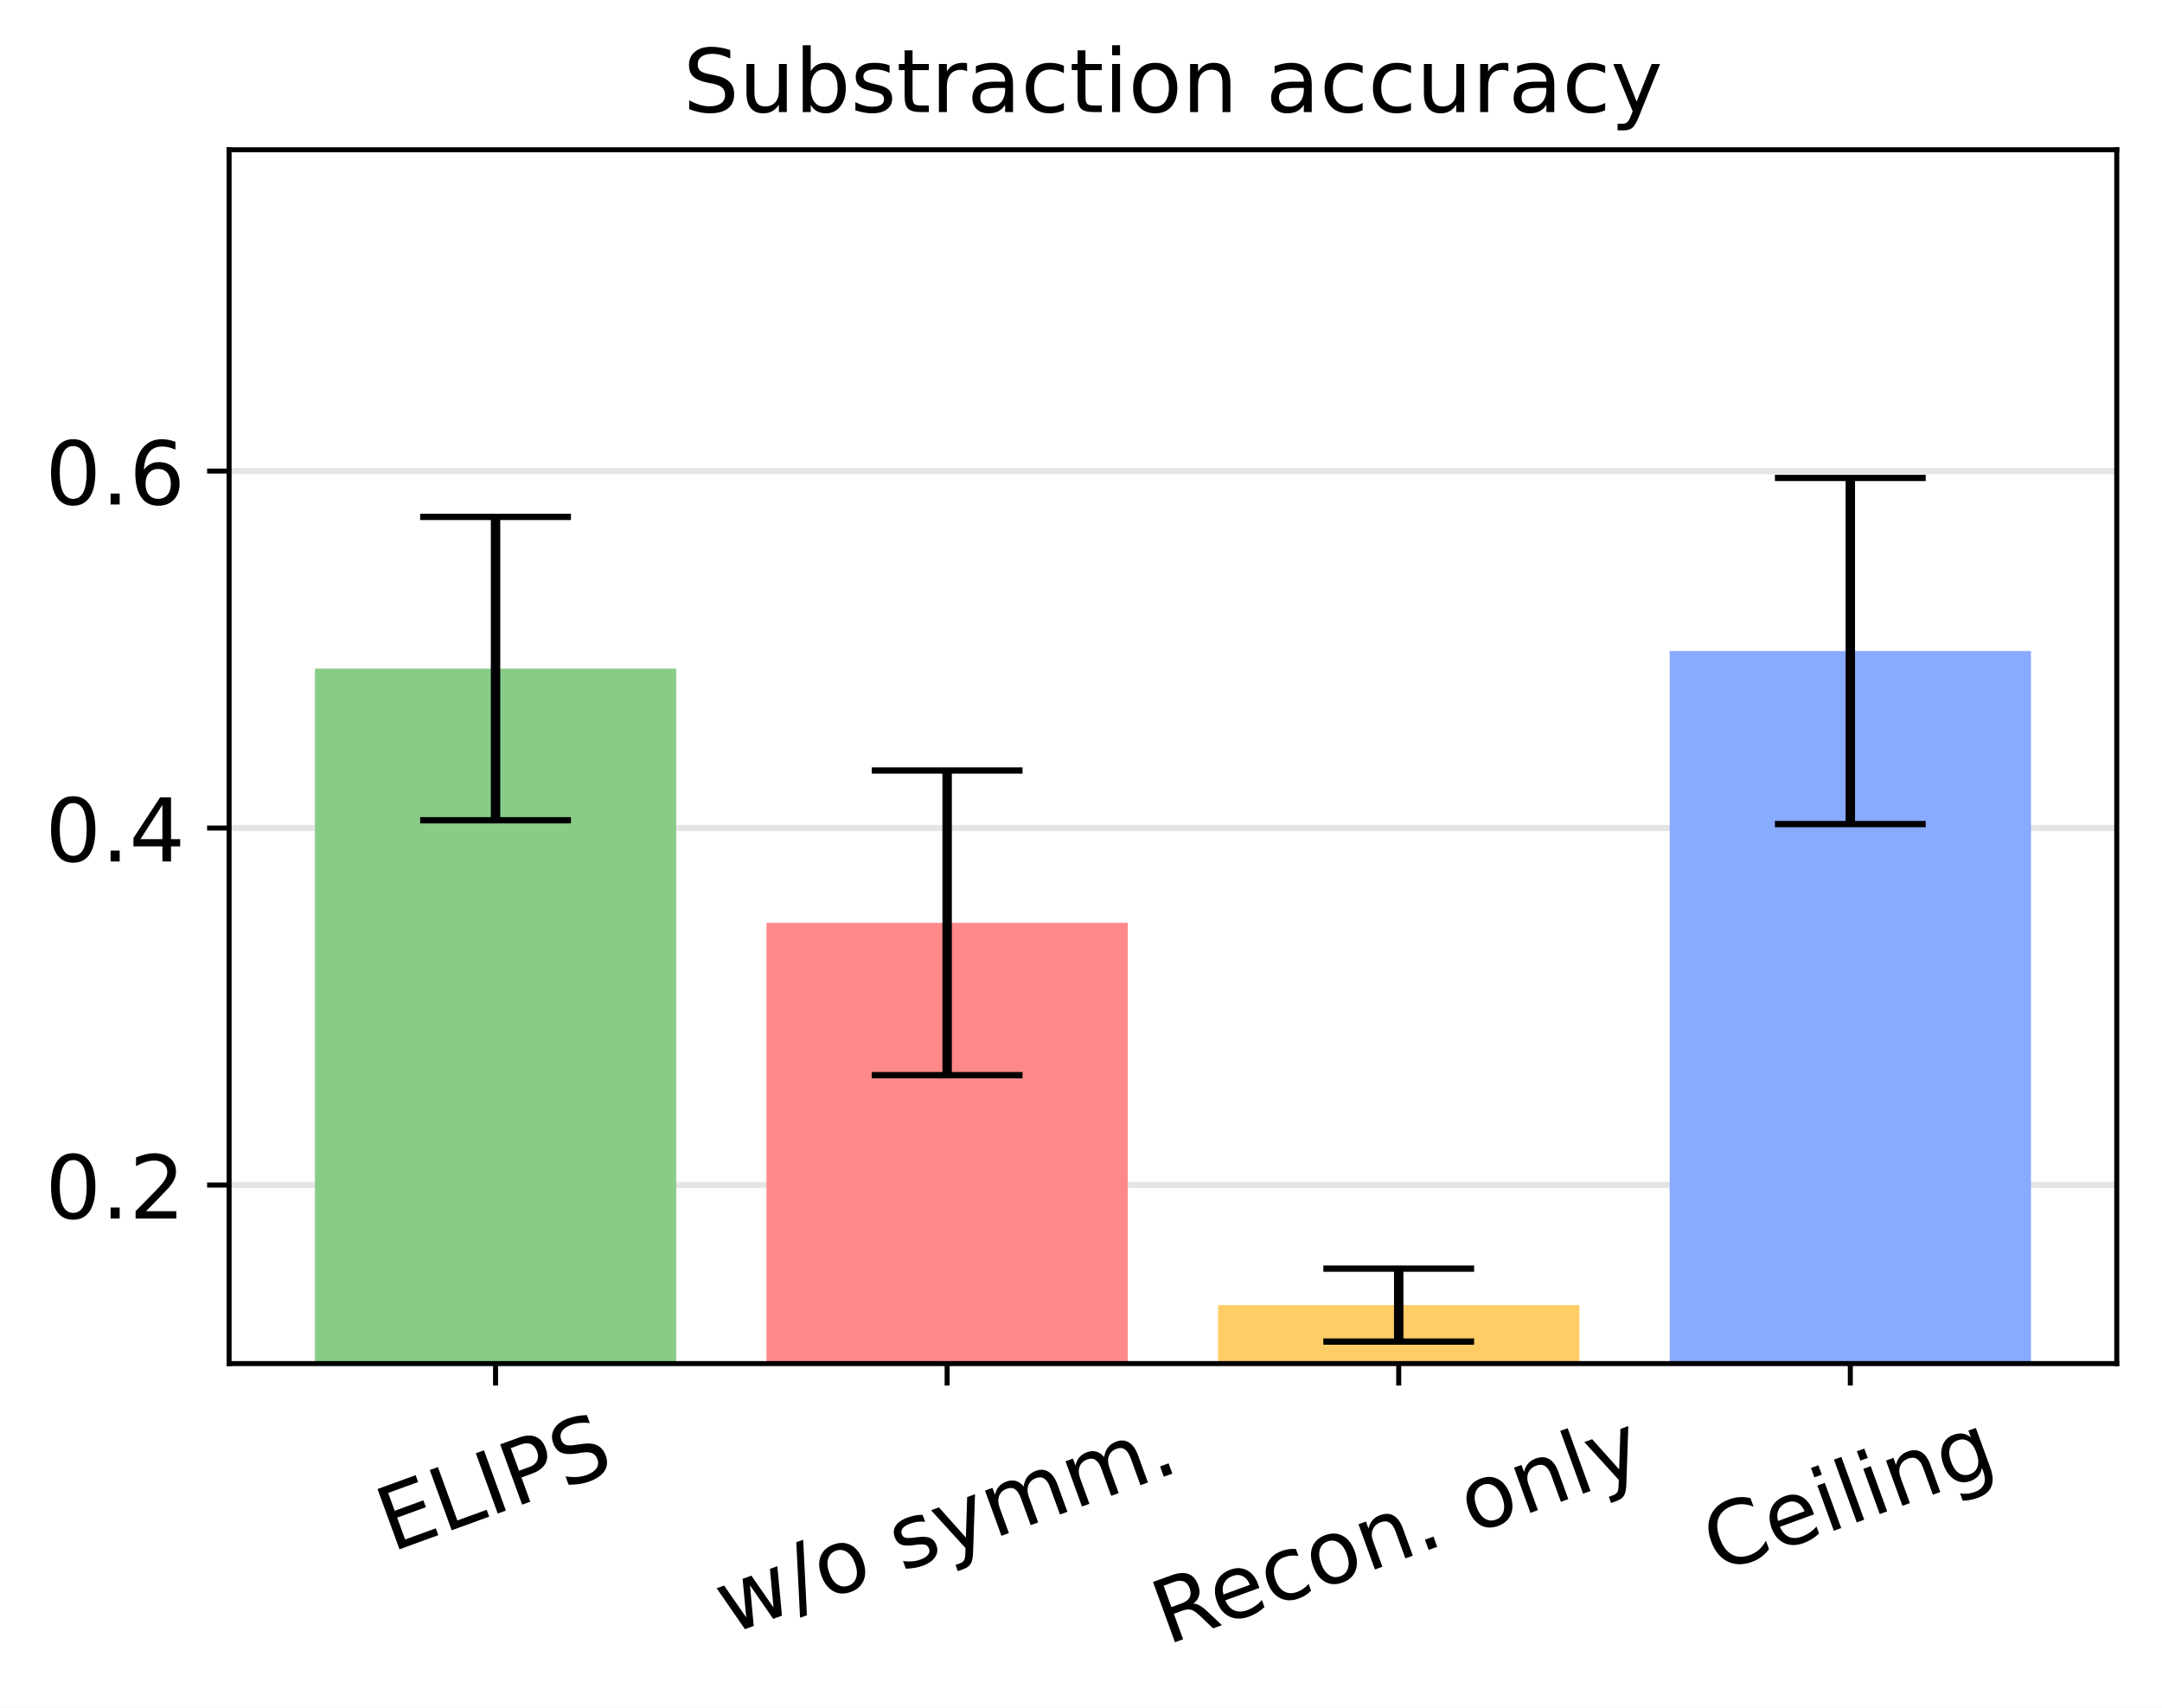
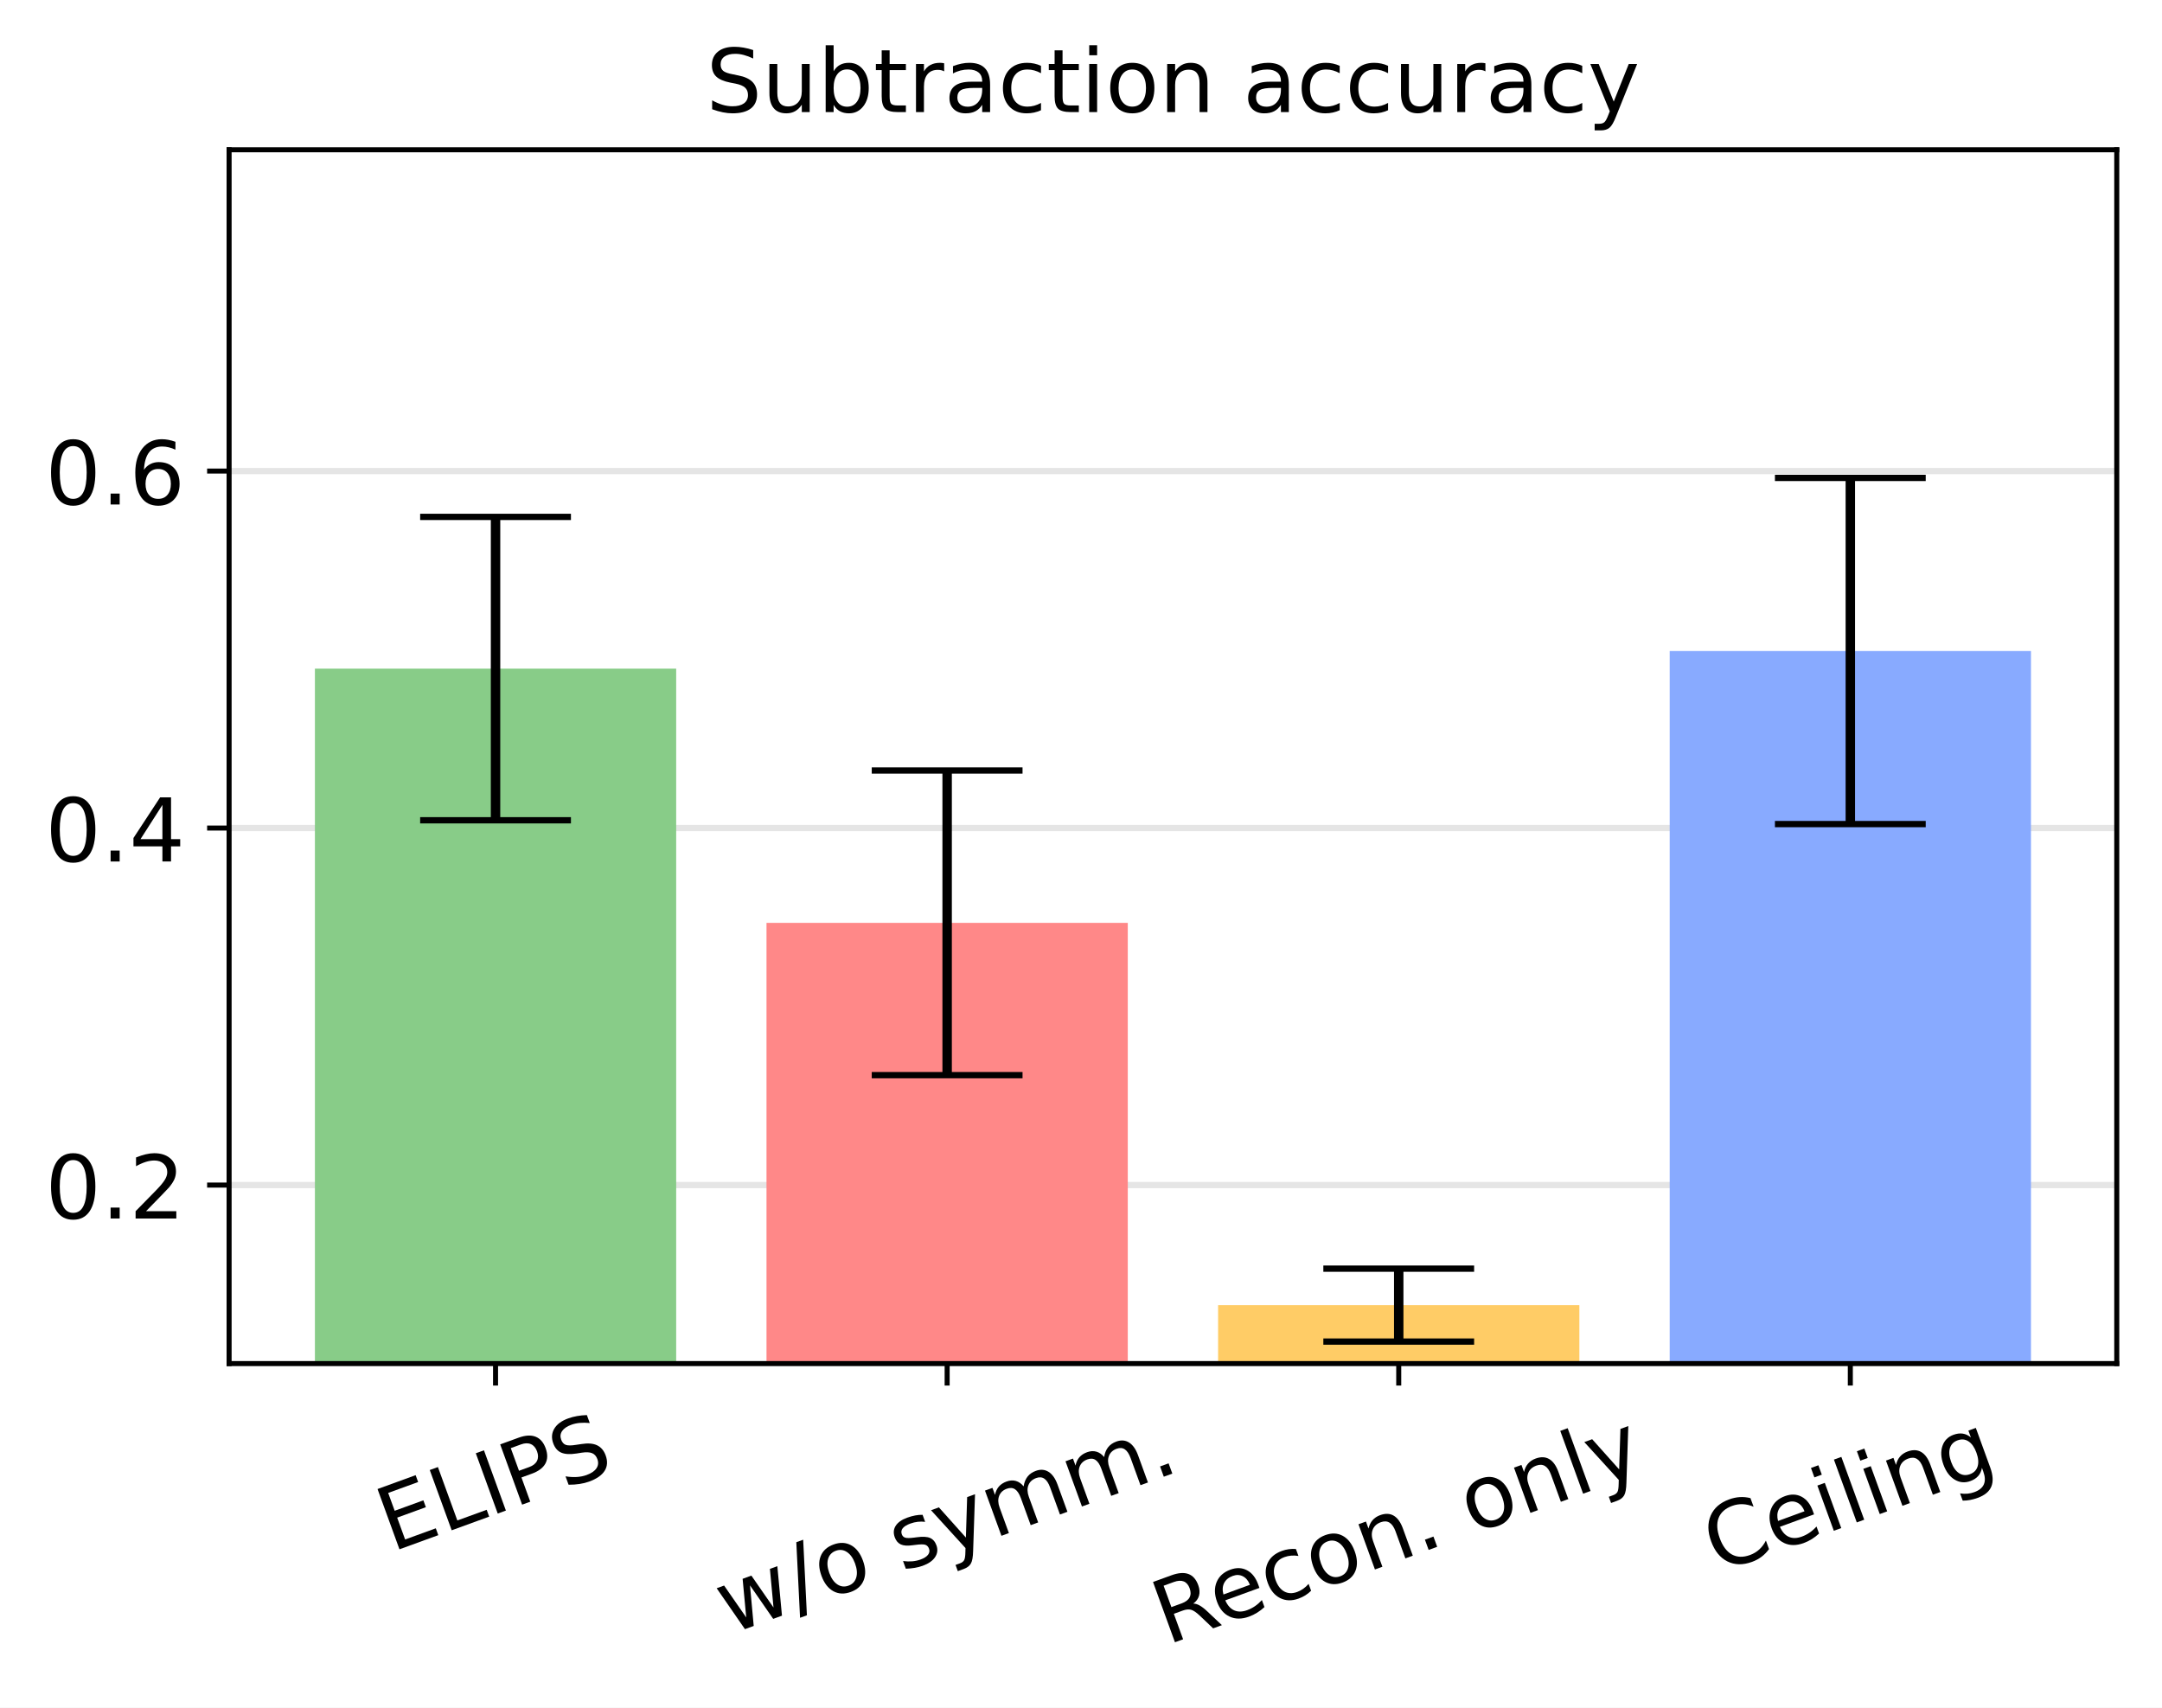
<svg xmlns="http://www.w3.org/2000/svg" xmlns:xlink="http://www.w3.org/1999/xlink" width="344.104pt" height="271.783pt" viewBox="0 0 344.104 271.783" version="1.1">
  <defs>
    <style type="text/css">*{stroke-linejoin: round; stroke-linecap: butt}</style>
  </defs>
  <g id="figure_1">
    <g id="patch_1">
      <path d="M 0 271.783  L 344.104 271.783  L 344.104 0  L 0 0  z " style="fill: #ffffff" />
    </g>
    <g id="axes_1">
      <g id="patch_2">
        <path d="M 36.464 217.024  L 336.904 217.024  L 336.904 23.838  L 36.464 23.838  z " style="fill: #ffffff" />
      </g>
      <g id="matplotlib.axis_1">
        <g id="xtick_1">
          <g id="line2d_1">
            <defs>
-               <path id="m0390dbbae5" d="M 0 0  L 0 3.5  " style="stroke: #000000; stroke-width: 0.8" />
+               <path id="m07c066ae79" d="M 0 0  L 0 3.5  " style="stroke: #000000; stroke-width: 0.8" />
            </defs>
            <g>
-               <use xlink:href="#m0390dbbae5" x="78.871" y="217.024" style="stroke: #000000; stroke-width: 0.8" />
+               <use xlink:href="#m07c066ae79" x="78.871" y="217.024" style="stroke: #000000; stroke-width: 0.8" />
            </g>
          </g>
          <g id="text_1">
            <g transform="translate(62.28816 247.0531) rotate(-20) scale(0.14 -0.14)">
              <defs>
                <path id="DejaVuSans-45" d="M 628 4666  L 3578 4666  L 3578 4134  L 1259 4134  L 1259 2753  L 3481 2753  L 3481 2222  L 1259 2222  L 1259 531  L 3634 531  L 3634 0  L 628 0  L 628 4666  z " transform="scale(0.015625)" />
                <path id="DejaVuSans-4c" d="M 628 4666  L 1259 4666  L 1259 531  L 3531 531  L 3531 0  L 628 0  L 628 4666  z " transform="scale(0.015625)" />
                <path id="DejaVuSans-49" d="M 628 4666  L 1259 4666  L 1259 0  L 628 0  L 628 4666  z " transform="scale(0.015625)" />
                <path id="DejaVuSans-50" d="M 1259 4147  L 1259 2394  L 2053 2394  Q 2494 2394 2734 2622  Q 2975 2850 2975 3272  Q 2975 3691 2734 3919  Q 2494 4147 2053 4147  L 1259 4147  z M 628 4666  L 2053 4666  Q 2838 4666 3239 4311  Q 3641 3956 3641 3272  Q 3641 2581 3239 2228  Q 2838 1875 2053 1875  L 1259 1875  L 1259 0  L 628 0  L 628 4666  z " transform="scale(0.015625)" />
                <path id="DejaVuSans-53" d="M 3425 4513  L 3425 3897  Q 3066 4069 2747 4153  Q 2428 4238 2131 4238  Q 1616 4238 1336 4038  Q 1056 3838 1056 3469  Q 1056 3159 1242 3001  Q 1428 2844 1947 2747  L 2328 2669  Q 3034 2534 3370 2195  Q 3706 1856 3706 1288  Q 3706 609 3251 259  Q 2797 -91 1919 -91  Q 1588 -91 1214 -16  Q 841 59 441 206  L 441 856  Q 825 641 1194 531  Q 1563 422 1919 422  Q 2459 422 2753 634  Q 3047 847 3047 1241  Q 3047 1584 2836 1778  Q 2625 1972 2144 2069  L 1759 2144  Q 1053 2284 737 2584  Q 422 2884 422 3419  Q 422 4038 858 4394  Q 1294 4750 2059 4750  Q 2388 4750 2728 4690  Q 3069 4631 3425 4513  z " transform="scale(0.015625)" />
              </defs>
              <use xlink:href="#DejaVuSans-45" />
              <use xlink:href="#DejaVuSans-4c" x="63.184" />
              <use xlink:href="#DejaVuSans-49" x="118.896" />
              <use xlink:href="#DejaVuSans-50" x="148.389" />
              <use xlink:href="#DejaVuSans-53" x="208.691" />
            </g>
          </g>
        </g>
        <g id="xtick_2">
          <g id="line2d_2">
            <g>
-               <use xlink:href="#m0390dbbae5" x="150.747" y="217.024" style="stroke: #000000; stroke-width: 0.8" />
+               <use xlink:href="#m07c066ae79" x="150.747" y="217.024" style="stroke: #000000; stroke-width: 0.8" />
            </g>
          </g>
          <g id="text_2">
            <g transform="translate(116.1322 260.179) rotate(-20) scale(0.14 -0.14)">
              <defs>
                <path id="DejaVuSans-77" d="M 269 3500  L 844 3500  L 1563 769  L 2278 3500  L 2956 3500  L 3675 769  L 4391 3500  L 4966 3500  L 4050 0  L 3372 0  L 2619 2869  L 1863 0  L 1184 0  L 269 3500  z " transform="scale(0.015625)" />
                <path id="DejaVuSans-2f" d="M 1625 4666  L 2156 4666  L 531 -594  L 0 -594  L 1625 4666  z " transform="scale(0.015625)" />
                <path id="DejaVuSans-6f" d="M 1959 3097  Q 1497 3097 1228 2736  Q 959 2375 959 1747  Q 959 1119 1226 758  Q 1494 397 1959 397  Q 2419 397 2687 759  Q 2956 1122 2956 1747  Q 2956 2369 2687 2733  Q 2419 3097 1959 3097  z M 1959 3584  Q 2709 3584 3137 3096  Q 3566 2609 3566 1747  Q 3566 888 3137 398  Q 2709 -91 1959 -91  Q 1206 -91 779 398  Q 353 888 353 1747  Q 353 2609 779 3096  Q 1206 3584 1959 3584  z " transform="scale(0.015625)" />
                <path id="DejaVuSans-20" transform="scale(0.015625)" />
                <path id="DejaVuSans-73" d="M 2834 3397  L 2834 2853  Q 2591 2978 2328 3040  Q 2066 3103 1784 3103  Q 1356 3103 1142 2972  Q 928 2841 928 2578  Q 928 2378 1081 2264  Q 1234 2150 1697 2047  L 1894 2003  Q 2506 1872 2764 1633  Q 3022 1394 3022 966  Q 3022 478 2636 193  Q 2250 -91 1575 -91  Q 1294 -91 989 -36  Q 684 19 347 128  L 347 722  Q 666 556 975 473  Q 1284 391 1588 391  Q 1994 391 2212 530  Q 2431 669 2431 922  Q 2431 1156 2273 1281  Q 2116 1406 1581 1522  L 1381 1569  Q 847 1681 609 1914  Q 372 2147 372 2553  Q 372 3047 722 3315  Q 1072 3584 1716 3584  Q 2034 3584 2315 3537  Q 2597 3491 2834 3397  z " transform="scale(0.015625)" />
                <path id="DejaVuSans-79" d="M 2059 -325  Q 1816 -950 1584 -1140  Q 1353 -1331 966 -1331  L 506 -1331  L 506 -850  L 844 -850  Q 1081 -850 1212 -737  Q 1344 -625 1503 -206  L 1606 56  L 191 3500  L 800 3500  L 1894 763  L 2988 3500  L 3597 3500  L 2059 -325  z " transform="scale(0.015625)" />
                <path id="DejaVuSans-6d" d="M 3328 2828  Q 3544 3216 3844 3400  Q 4144 3584 4550 3584  Q 5097 3584 5394 3201  Q 5691 2819 5691 2113  L 5691 0  L 5113 0  L 5113 2094  Q 5113 2597 4934 2840  Q 4756 3084 4391 3084  Q 3944 3084 3684 2787  Q 3425 2491 3425 1978  L 3425 0  L 2847 0  L 2847 2094  Q 2847 2600 2669 2842  Q 2491 3084 2119 3084  Q 1678 3084 1418 2786  Q 1159 2488 1159 1978  L 1159 0  L 581 0  L 581 3500  L 1159 3500  L 1159 2956  Q 1356 3278 1631 3431  Q 1906 3584 2284 3584  Q 2666 3584 2933 3390  Q 3200 3197 3328 2828  z " transform="scale(0.015625)" />
                <path id="DejaVuSans-2e" d="M 684 794  L 1344 794  L 1344 0  L 684 0  L 684 794  z " transform="scale(0.015625)" />
              </defs>
              <use xlink:href="#DejaVuSans-77" />
              <use xlink:href="#DejaVuSans-2f" x="81.787" />
              <use xlink:href="#DejaVuSans-6f" x="115.479" />
              <use xlink:href="#DejaVuSans-20" x="176.66" />
              <use xlink:href="#DejaVuSans-73" x="208.447" />
              <use xlink:href="#DejaVuSans-79" x="260.547" />
              <use xlink:href="#DejaVuSans-6d" x="319.727" />
              <use xlink:href="#DejaVuSans-6d" x="417.139" />
              <use xlink:href="#DejaVuSans-2e" x="514.551" />
            </g>
          </g>
        </g>
        <g id="xtick_3">
          <g id="line2d_3">
            <g>
-               <use xlink:href="#m0390dbbae5" x="222.622" y="217.024" style="stroke: #000000; stroke-width: 0.8" />
+               <use xlink:href="#m07c066ae79" x="222.622" y="217.024" style="stroke: #000000; stroke-width: 0.8" />
            </g>
          </g>
          <g id="text_3">
            <g transform="translate(185.7159 261.8474) rotate(-20) scale(0.14 -0.14)">
              <defs>
                <path id="DejaVuSans-52" d="M 2841 2188  Q 3044 2119 3236 1894  Q 3428 1669 3622 1275  L 4263 0  L 3584 0  L 2988 1197  Q 2756 1666 2539 1819  Q 2322 1972 1947 1972  L 1259 1972  L 1259 0  L 628 0  L 628 4666  L 2053 4666  Q 2853 4666 3247 4331  Q 3641 3997 3641 3322  Q 3641 2881 3436 2590  Q 3231 2300 2841 2188  z M 1259 4147  L 1259 2491  L 2053 2491  Q 2509 2491 2742 2702  Q 2975 2913 2975 3322  Q 2975 3731 2742 3939  Q 2509 4147 2053 4147  L 1259 4147  z " transform="scale(0.015625)" />
                <path id="DejaVuSans-65" d="M 3597 1894  L 3597 1613  L 953 1613  Q 991 1019 1311 708  Q 1631 397 2203 397  Q 2534 397 2845 478  Q 3156 559 3463 722  L 3463 178  Q 3153 47 2828 -22  Q 2503 -91 2169 -91  Q 1331 -91 842 396  Q 353 884 353 1716  Q 353 2575 817 3079  Q 1281 3584 2069 3584  Q 2775 3584 3186 3129  Q 3597 2675 3597 1894  z M 3022 2063  Q 3016 2534 2758 2815  Q 2500 3097 2075 3097  Q 1594 3097 1305 2825  Q 1016 2553 972 2059  L 3022 2063  z " transform="scale(0.015625)" />
                <path id="DejaVuSans-63" d="M 3122 3366  L 3122 2828  Q 2878 2963 2633 3030  Q 2388 3097 2138 3097  Q 1578 3097 1268 2742  Q 959 2388 959 1747  Q 959 1106 1268 751  Q 1578 397 2138 397  Q 2388 397 2633 464  Q 2878 531 3122 666  L 3122 134  Q 2881 22 2623 -34  Q 2366 -91 2075 -91  Q 1284 -91 818 406  Q 353 903 353 1747  Q 353 2603 823 3093  Q 1294 3584 2113 3584  Q 2378 3584 2631 3529  Q 2884 3475 3122 3366  z " transform="scale(0.015625)" />
                <path id="DejaVuSans-6e" d="M 3513 2113  L 3513 0  L 2938 0  L 2938 2094  Q 2938 2591 2744 2837  Q 2550 3084 2163 3084  Q 1697 3084 1428 2787  Q 1159 2491 1159 1978  L 1159 0  L 581 0  L 581 3500  L 1159 3500  L 1159 2956  Q 1366 3272 1645 3428  Q 1925 3584 2291 3584  Q 2894 3584 3203 3211  Q 3513 2838 3513 2113  z " transform="scale(0.015625)" />
                <path id="DejaVuSans-6c" d="M 603 4863  L 1178 4863  L 1178 0  L 603 0  L 603 4863  z " transform="scale(0.015625)" />
              </defs>
              <use xlink:href="#DejaVuSans-52" />
              <use xlink:href="#DejaVuSans-65" x="64.982" />
              <use xlink:href="#DejaVuSans-63" x="126.506" />
              <use xlink:href="#DejaVuSans-6f" x="181.486" />
              <use xlink:href="#DejaVuSans-6e" x="242.668" />
              <use xlink:href="#DejaVuSans-2e" x="306.047" />
              <use xlink:href="#DejaVuSans-20" x="337.834" />
              <use xlink:href="#DejaVuSans-6f" x="369.621" />
              <use xlink:href="#DejaVuSans-6e" x="430.803" />
              <use xlink:href="#DejaVuSans-6c" x="494.182" />
              <use xlink:href="#DejaVuSans-79" x="521.965" />
            </g>
          </g>
        </g>
        <g id="xtick_4">
          <g id="line2d_4">
            <g>
-               <use xlink:href="#m0390dbbae5" x="294.498" y="217.024" style="stroke: #000000; stroke-width: 0.8" />
+               <use xlink:href="#m07c066ae79" x="294.498" y="217.024" style="stroke: #000000; stroke-width: 0.8" />
            </g>
          </g>
          <g id="text_4">
            <g transform="translate(273.3516 250.375) rotate(-20) scale(0.14 -0.14)">
              <defs>
                <path id="DejaVuSans-43" d="M 4122 4306  L 4122 3641  Q 3803 3938 3442 4084  Q 3081 4231 2675 4231  Q 1875 4231 1450 3742  Q 1025 3253 1025 2328  Q 1025 1406 1450 917  Q 1875 428 2675 428  Q 3081 428 3442 575  Q 3803 722 4122 1019  L 4122 359  Q 3791 134 3420 21  Q 3050 -91 2638 -91  Q 1578 -91 968 557  Q 359 1206 359 2328  Q 359 3453 968 4101  Q 1578 4750 2638 4750  Q 3056 4750 3426 4639  Q 3797 4528 4122 4306  z " transform="scale(0.015625)" />
                <path id="DejaVuSans-69" d="M 603 3500  L 1178 3500  L 1178 0  L 603 0  L 603 3500  z M 603 4863  L 1178 4863  L 1178 4134  L 603 4134  L 603 4863  z " transform="scale(0.015625)" />
                <path id="DejaVuSans-67" d="M 2906 1791  Q 2906 2416 2648 2759  Q 2391 3103 1925 3103  Q 1463 3103 1205 2759  Q 947 2416 947 1791  Q 947 1169 1205 825  Q 1463 481 1925 481  Q 2391 481 2648 825  Q 2906 1169 2906 1791  z M 3481 434  Q 3481 -459 3084 -895  Q 2688 -1331 1869 -1331  Q 1566 -1331 1297 -1286  Q 1028 -1241 775 -1147  L 775 -588  Q 1028 -725 1275 -790  Q 1522 -856 1778 -856  Q 2344 -856 2625 -561  Q 2906 -266 2906 331  L 2906 616  Q 2728 306 2450 153  Q 2172 0 1784 0  Q 1141 0 747 490  Q 353 981 353 1791  Q 353 2603 747 3093  Q 1141 3584 1784 3584  Q 2172 3584 2450 3431  Q 2728 3278 2906 2969  L 2906 3500  L 3481 3500  L 3481 434  z " transform="scale(0.015625)" />
              </defs>
              <use xlink:href="#DejaVuSans-43" />
              <use xlink:href="#DejaVuSans-65" x="69.824" />
              <use xlink:href="#DejaVuSans-69" x="131.348" />
              <use xlink:href="#DejaVuSans-6c" x="159.131" />
              <use xlink:href="#DejaVuSans-69" x="186.914" />
              <use xlink:href="#DejaVuSans-6e" x="214.697" />
              <use xlink:href="#DejaVuSans-67" x="278.076" />
            </g>
          </g>
        </g>
      </g>
      <g id="matplotlib.axis_2">
        <g id="ytick_1">
          <g id="line2d_5">
-             <path d="M 36.464 188.614  L 336.904 188.614  " clip-path="url(#paf6357ef73)" style="fill: none; stroke: #d3d3d3; stroke-opacity: 0.6; stroke-linecap: square" />
+             <path d="M 36.464 188.614  L 336.904 188.614  " clip-path="url(#pc40992e4f1)" style="fill: none; stroke: #d3d3d3; stroke-opacity: 0.6; stroke-linecap: square" />
          </g>
          <g id="line2d_6">
            <defs>
-               <path id="mf45e635b08" d="M 0 0  L -3.5 0  " style="stroke: #000000; stroke-width: 0.8" />
+               <path id="m1fdd8c5949" d="M 0 0  L -3.5 0  " style="stroke: #000000; stroke-width: 0.8" />
            </defs>
            <g>
-               <use xlink:href="#mf45e635b08" x="36.464" y="188.614" style="stroke: #000000; stroke-width: 0.8" />
+               <use xlink:href="#m1fdd8c5949" x="36.464" y="188.614" style="stroke: #000000; stroke-width: 0.8" />
            </g>
          </g>
          <g id="text_5">
            <g transform="translate(7.2 193.9329) scale(0.14 -0.14)">
              <defs>
                <path id="DejaVuSans-30" d="M 2034 4250  Q 1547 4250 1301 3770  Q 1056 3291 1056 2328  Q 1056 1369 1301 889  Q 1547 409 2034 409  Q 2525 409 2770 889  Q 3016 1369 3016 2328  Q 3016 3291 2770 3770  Q 2525 4250 2034 4250  z M 2034 4750  Q 2819 4750 3233 4129  Q 3647 3509 3647 2328  Q 3647 1150 3233 529  Q 2819 -91 2034 -91  Q 1250 -91 836 529  Q 422 1150 422 2328  Q 422 3509 836 4129  Q 1250 4750 2034 4750  z " transform="scale(0.015625)" />
                <path id="DejaVuSans-32" d="M 1228 531  L 3431 531  L 3431 0  L 469 0  L 469 531  Q 828 903 1448 1529  Q 2069 2156 2228 2338  Q 2531 2678 2651 2914  Q 2772 3150 2772 3378  Q 2772 3750 2511 3984  Q 2250 4219 1831 4219  Q 1534 4219 1204 4116  Q 875 4013 500 3803  L 500 4441  Q 881 4594 1212 4672  Q 1544 4750 1819 4750  Q 2544 4750 2975 4387  Q 3406 4025 3406 3419  Q 3406 3131 3298 2873  Q 3191 2616 2906 2266  Q 2828 2175 2409 1742  Q 1991 1309 1228 531  z " transform="scale(0.015625)" />
              </defs>
              <use xlink:href="#DejaVuSans-30" />
              <use xlink:href="#DejaVuSans-2e" x="63.623" />
              <use xlink:href="#DejaVuSans-32" x="95.41" />
            </g>
          </g>
        </g>
        <g id="ytick_2">
          <g id="line2d_7">
-             <path d="M 36.464 131.795  L 336.904 131.795  " clip-path="url(#paf6357ef73)" style="fill: none; stroke: #d3d3d3; stroke-opacity: 0.6; stroke-linecap: square" />
+             <path d="M 36.464 131.795  L 336.904 131.795  " clip-path="url(#pc40992e4f1)" style="fill: none; stroke: #d3d3d3; stroke-opacity: 0.6; stroke-linecap: square" />
          </g>
          <g id="line2d_8">
            <g>
-               <use xlink:href="#mf45e635b08" x="36.464" y="131.795" style="stroke: #000000; stroke-width: 0.8" />
+               <use xlink:href="#m1fdd8c5949" x="36.464" y="131.795" style="stroke: #000000; stroke-width: 0.8" />
            </g>
          </g>
          <g id="text_6">
            <g transform="translate(7.2 137.1135) scale(0.14 -0.14)">
              <defs>
                <path id="DejaVuSans-34" d="M 2419 4116  L 825 1625  L 2419 1625  L 2419 4116  z M 2253 4666  L 3047 4666  L 3047 1625  L 3713 1625  L 3713 1100  L 3047 1100  L 3047 0  L 2419 0  L 2419 1100  L 313 1100  L 313 1709  L 2253 4666  z " transform="scale(0.015625)" />
              </defs>
              <use xlink:href="#DejaVuSans-30" />
              <use xlink:href="#DejaVuSans-2e" x="63.623" />
              <use xlink:href="#DejaVuSans-34" x="95.41" />
            </g>
          </g>
        </g>
        <g id="ytick_3">
          <g id="line2d_9">
-             <path d="M 36.464 74.975  L 336.904 74.975  " clip-path="url(#paf6357ef73)" style="fill: none; stroke: #d3d3d3; stroke-opacity: 0.6; stroke-linecap: square" />
+             <path d="M 36.464 74.975  L 336.904 74.975  " clip-path="url(#pc40992e4f1)" style="fill: none; stroke: #d3d3d3; stroke-opacity: 0.6; stroke-linecap: square" />
          </g>
          <g id="line2d_10">
            <g>
-               <use xlink:href="#mf45e635b08" x="36.464" y="74.975" style="stroke: #000000; stroke-width: 0.8" />
+               <use xlink:href="#m1fdd8c5949" x="36.464" y="74.975" style="stroke: #000000; stroke-width: 0.8" />
            </g>
          </g>
          <g id="text_7">
            <g transform="translate(7.2 80.29416) scale(0.14 -0.14)">
              <defs>
                <path id="DejaVuSans-36" d="M 2113 2584  Q 1688 2584 1439 2293  Q 1191 2003 1191 1497  Q 1191 994 1439 701  Q 1688 409 2113 409  Q 2538 409 2786 701  Q 3034 994 3034 1497  Q 3034 2003 2786 2293  Q 2538 2584 2113 2584  z M 3366 4563  L 3366 3988  Q 3128 4100 2886 4159  Q 2644 4219 2406 4219  Q 1781 4219 1451 3797  Q 1122 3375 1075 2522  Q 1259 2794 1537 2939  Q 1816 3084 2150 3084  Q 2853 3084 3261 2657  Q 3669 2231 3669 1497  Q 3669 778 3244 343  Q 2819 -91 2113 -91  Q 1303 -91 875 529  Q 447 1150 447 2328  Q 447 3434 972 4092  Q 1497 4750 2381 4750  Q 2619 4750 2861 4703  Q 3103 4656 3366 4563  z " transform="scale(0.015625)" />
              </defs>
              <use xlink:href="#DejaVuSans-30" />
              <use xlink:href="#DejaVuSans-2e" x="63.623" />
              <use xlink:href="#DejaVuSans-36" x="95.41" />
            </g>
          </g>
        </g>
      </g>
      <g id="patch_3">
-         <path d="M 50.121 245.433  L 107.621 245.433  L 107.621 106.411  L 50.121 106.411  z " clip-path="url(#paf6357ef73)" style="fill: #88cc88" />
+         <path d="M 50.121 245.433  L 107.621 245.433  L 107.621 106.411  L 50.121 106.411  z " clip-path="url(#pc40992e4f1)" style="fill: #88cc88" />
      </g>
      <g id="patch_4">
-         <path d="M 121.996 245.433  L 179.497 245.433  L 179.497 146.878  L 121.996 146.878  z " clip-path="url(#paf6357ef73)" style="fill: #ff8888" />
+         <path d="M 121.996 245.433  L 179.497 245.433  L 179.497 146.878  L 121.996 146.878  z " clip-path="url(#pc40992e4f1)" style="fill: #ff8888" />
      </g>
      <g id="patch_5">
-         <path d="M 193.872 245.433  L 251.372 245.433  L 251.372 207.719  L 193.872 207.719  z " clip-path="url(#paf6357ef73)" style="fill: #ffcc66" />
+         <path d="M 193.872 245.433  L 251.372 245.433  L 251.372 207.719  L 193.872 207.719  z " clip-path="url(#pc40992e4f1)" style="fill: #ffcc66" />
      </g>
      <g id="patch_6">
-         <path d="M 265.748 245.433  L 323.248 245.433  L 323.248 103.613  L 265.748 103.613  z " clip-path="url(#paf6357ef73)" style="fill: #88aaff" />
+         <path d="M 265.748 245.433  L 323.248 245.433  L 323.248 103.613  L 265.748 103.613  z " clip-path="url(#pc40992e4f1)" style="fill: #88aaff" />
      </g>
      <g id="LineCollection_1">
-         <path d="M 78.871 130.557  L 78.871 82.266  " clip-path="url(#paf6357ef73)" style="fill: none; stroke: #000000; stroke-width: 1.5" />
-         <path d="M 150.747 171.118  L 150.747 122.637  " clip-path="url(#paf6357ef73)" style="fill: none; stroke: #000000; stroke-width: 1.5" />
-         <path d="M 222.622 213.524  L 222.622 201.914  " clip-path="url(#paf6357ef73)" style="fill: none; stroke: #000000; stroke-width: 1.5" />
-         <path d="M 294.498 131.158  L 294.498 76.069  " clip-path="url(#paf6357ef73)" style="fill: none; stroke: #000000; stroke-width: 1.5" />
+         <path d="M 78.871 130.557  L 78.871 82.266  " clip-path="url(#pc40992e4f1)" style="fill: none; stroke: #000000; stroke-width: 1.5" />
+         <path d="M 150.747 171.118  L 150.747 122.637  " clip-path="url(#pc40992e4f1)" style="fill: none; stroke: #000000; stroke-width: 1.5" />
+         <path d="M 222.622 213.524  L 222.622 201.914  " clip-path="url(#pc40992e4f1)" style="fill: none; stroke: #000000; stroke-width: 1.5" />
+         <path d="M 294.498 131.158  L 294.498 76.069  " clip-path="url(#pc40992e4f1)" style="fill: none; stroke: #000000; stroke-width: 1.5" />
      </g>
      <g id="line2d_11">
        <defs>
-           <path id="m17eeb4838d" d="M 12 0  L -12 -0  " style="stroke: #000000" />
+           <path id="m53030c1b99" d="M 12 0  L -12 -0  " style="stroke: #000000" />
        </defs>
-         <g clip-path="url(#paf6357ef73)">
-           <use xlink:href="#m17eeb4838d" x="78.871" y="130.557" style="stroke: #000000" />
-           <use xlink:href="#m17eeb4838d" x="150.747" y="171.118" style="stroke: #000000" />
-           <use xlink:href="#m17eeb4838d" x="222.622" y="213.524" style="stroke: #000000" />
-           <use xlink:href="#m17eeb4838d" x="294.498" y="131.158" style="stroke: #000000" />
+         <g clip-path="url(#pc40992e4f1)">
+           <use xlink:href="#m53030c1b99" x="78.871" y="130.557" style="stroke: #000000" />
+           <use xlink:href="#m53030c1b99" x="150.747" y="171.118" style="stroke: #000000" />
+           <use xlink:href="#m53030c1b99" x="222.622" y="213.524" style="stroke: #000000" />
+           <use xlink:href="#m53030c1b99" x="294.498" y="131.158" style="stroke: #000000" />
        </g>
      </g>
      <g id="line2d_12">
-         <g clip-path="url(#paf6357ef73)">
-           <use xlink:href="#m17eeb4838d" x="78.871" y="82.266" style="stroke: #000000" />
-           <use xlink:href="#m17eeb4838d" x="150.747" y="122.637" style="stroke: #000000" />
-           <use xlink:href="#m17eeb4838d" x="222.622" y="201.914" style="stroke: #000000" />
-           <use xlink:href="#m17eeb4838d" x="294.498" y="76.069" style="stroke: #000000" />
+         <g clip-path="url(#pc40992e4f1)">
+           <use xlink:href="#m53030c1b99" x="78.871" y="82.266" style="stroke: #000000" />
+           <use xlink:href="#m53030c1b99" x="150.747" y="122.637" style="stroke: #000000" />
+           <use xlink:href="#m53030c1b99" x="222.622" y="201.914" style="stroke: #000000" />
+           <use xlink:href="#m53030c1b99" x="294.498" y="76.069" style="stroke: #000000" />
        </g>
      </g>
      <g id="patch_7">
        <path d="M 36.464 217.024  L 36.464 23.838  " style="fill: none; stroke: #000000; stroke-width: 0.8; stroke-linejoin: miter; stroke-linecap: square" />
      </g>
      <g id="patch_8">
        <path d="M 336.904 217.024  L 336.904 23.838  " style="fill: none; stroke: #000000; stroke-width: 0.8; stroke-linejoin: miter; stroke-linecap: square" />
      </g>
      <g id="patch_9">
        <path d="M 36.464 217.024  L 336.904 217.024  " style="fill: none; stroke: #000000; stroke-width: 0.8; stroke-linejoin: miter; stroke-linecap: square" />
      </g>
      <g id="patch_10">
        <path d="M 36.464 23.838  L 336.904 23.838  " style="fill: none; stroke: #000000; stroke-width: 0.8; stroke-linejoin: miter; stroke-linecap: square" />
      </g>
      <g id="text_8">
-         <g transform="translate(108.7372 17.83781) scale(0.14 -0.14)">
+         <g transform="translate(112.3838 17.83781) scale(0.14 -0.14)">
          <defs>
            <path id="DejaVuSans-75" d="M 544 1381  L 544 3500  L 1119 3500  L 1119 1403  Q 1119 906 1312 657  Q 1506 409 1894 409  Q 2359 409 2629 706  Q 2900 1003 2900 1516  L 2900 3500  L 3475 3500  L 3475 0  L 2900 0  L 2900 538  Q 2691 219 2414 64  Q 2138 -91 1772 -91  Q 1169 -91 856 284  Q 544 659 544 1381  z M 1991 3584  L 1991 3584  z " transform="scale(0.015625)" />
            <path id="DejaVuSans-62" d="M 3116 1747  Q 3116 2381 2855 2742  Q 2594 3103 2138 3103  Q 1681 3103 1420 2742  Q 1159 2381 1159 1747  Q 1159 1113 1420 752  Q 1681 391 2138 391  Q 2594 391 2855 752  Q 3116 1113 3116 1747  z M 1159 2969  Q 1341 3281 1617 3432  Q 1894 3584 2278 3584  Q 2916 3584 3314 3078  Q 3713 2572 3713 1747  Q 3713 922 3314 415  Q 2916 -91 2278 -91  Q 1894 -91 1617 61  Q 1341 213 1159 525  L 1159 0  L 581 0  L 581 4863  L 1159 4863  L 1159 2969  z " transform="scale(0.015625)" />
            <path id="DejaVuSans-74" d="M 1172 4494  L 1172 3500  L 2356 3500  L 2356 3053  L 1172 3053  L 1172 1153  Q 1172 725 1289 603  Q 1406 481 1766 481  L 2356 481  L 2356 0  L 1766 0  Q 1100 0 847 248  Q 594 497 594 1153  L 594 3053  L 172 3053  L 172 3500  L 594 3500  L 594 4494  L 1172 4494  z " transform="scale(0.015625)" />
            <path id="DejaVuSans-72" d="M 2631 2963  Q 2534 3019 2420 3045  Q 2306 3072 2169 3072  Q 1681 3072 1420 2755  Q 1159 2438 1159 1844  L 1159 0  L 581 0  L 581 3500  L 1159 3500  L 1159 2956  Q 1341 3275 1631 3429  Q 1922 3584 2338 3584  Q 2397 3584 2469 3576  Q 2541 3569 2628 3553  L 2631 2963  z " transform="scale(0.015625)" />
            <path id="DejaVuSans-61" d="M 2194 1759  Q 1497 1759 1228 1600  Q 959 1441 959 1056  Q 959 750 1161 570  Q 1363 391 1709 391  Q 2188 391 2477 730  Q 2766 1069 2766 1631  L 2766 1759  L 2194 1759  z M 3341 1997  L 3341 0  L 2766 0  L 2766 531  Q 2569 213 2275 61  Q 1981 -91 1556 -91  Q 1019 -91 701 211  Q 384 513 384 1019  Q 384 1609 779 1909  Q 1175 2209 1959 2209  L 2766 2209  L 2766 2266  Q 2766 2663 2505 2880  Q 2244 3097 1772 3097  Q 1472 3097 1187 3025  Q 903 2953 641 2809  L 641 3341  Q 956 3463 1253 3523  Q 1550 3584 1831 3584  Q 2591 3584 2966 3190  Q 3341 2797 3341 1997  z " transform="scale(0.015625)" />
          </defs>
          <use xlink:href="#DejaVuSans-53" />
          <use xlink:href="#DejaVuSans-75" x="63.477" />
          <use xlink:href="#DejaVuSans-62" x="126.855" />
-           <use xlink:href="#DejaVuSans-73" x="190.332" />
-           <use xlink:href="#DejaVuSans-74" x="242.432" />
-           <use xlink:href="#DejaVuSans-72" x="281.641" />
-           <use xlink:href="#DejaVuSans-61" x="322.754" />
-           <use xlink:href="#DejaVuSans-63" x="384.033" />
-           <use xlink:href="#DejaVuSans-74" x="439.014" />
-           <use xlink:href="#DejaVuSans-69" x="478.223" />
-           <use xlink:href="#DejaVuSans-6f" x="506.006" />
-           <use xlink:href="#DejaVuSans-6e" x="567.188" />
-           <use xlink:href="#DejaVuSans-20" x="630.566" />
-           <use xlink:href="#DejaVuSans-61" x="662.354" />
-           <use xlink:href="#DejaVuSans-63" x="723.633" />
-           <use xlink:href="#DejaVuSans-63" x="778.613" />
-           <use xlink:href="#DejaVuSans-75" x="833.594" />
-           <use xlink:href="#DejaVuSans-72" x="896.973" />
-           <use xlink:href="#DejaVuSans-61" x="938.086" />
-           <use xlink:href="#DejaVuSans-63" x="999.365" />
-           <use xlink:href="#DejaVuSans-79" x="1054.346" />
+           <use xlink:href="#DejaVuSans-74" x="190.332" />
+           <use xlink:href="#DejaVuSans-72" x="229.541" />
+           <use xlink:href="#DejaVuSans-61" x="270.654" />
+           <use xlink:href="#DejaVuSans-63" x="331.934" />
+           <use xlink:href="#DejaVuSans-74" x="386.914" />
+           <use xlink:href="#DejaVuSans-69" x="426.123" />
+           <use xlink:href="#DejaVuSans-6f" x="453.906" />
+           <use xlink:href="#DejaVuSans-6e" x="515.088" />
+           <use xlink:href="#DejaVuSans-20" x="578.467" />
+           <use xlink:href="#DejaVuSans-61" x="610.254" />
+           <use xlink:href="#DejaVuSans-63" x="671.533" />
+           <use xlink:href="#DejaVuSans-63" x="726.514" />
+           <use xlink:href="#DejaVuSans-75" x="781.494" />
+           <use xlink:href="#DejaVuSans-72" x="844.873" />
+           <use xlink:href="#DejaVuSans-61" x="885.986" />
+           <use xlink:href="#DejaVuSans-63" x="947.266" />
+           <use xlink:href="#DejaVuSans-79" x="1002.246" />
        </g>
      </g>
    </g>
  </g>
  <defs>
-     <clipPath id="paf6357ef73">
+     <clipPath id="pc40992e4f1">
      <rect x="36.464" y="23.838" width="300.44" height="193.186" />
    </clipPath>
  </defs>
</svg>
